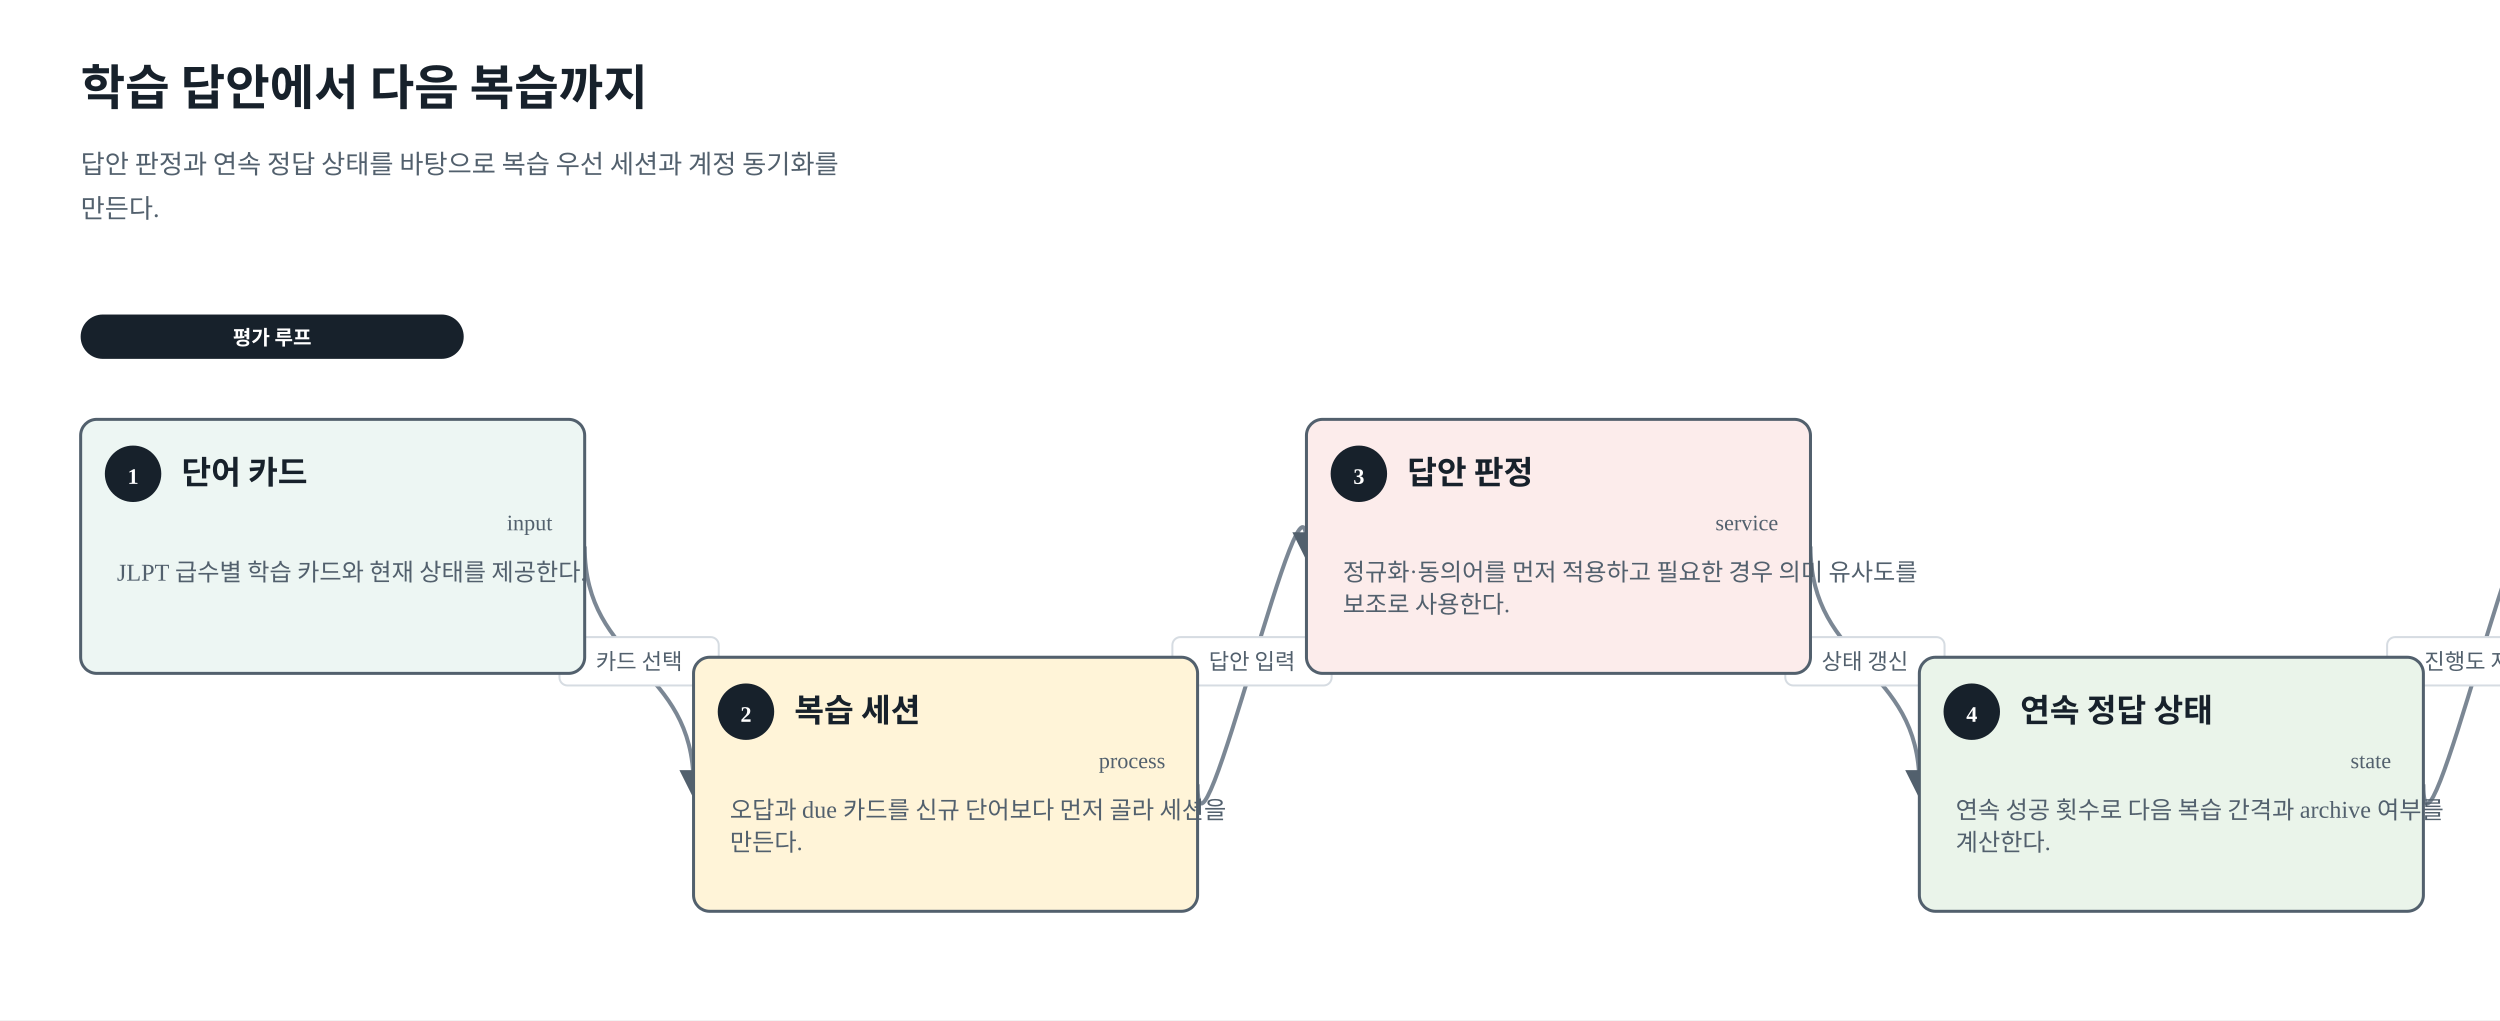
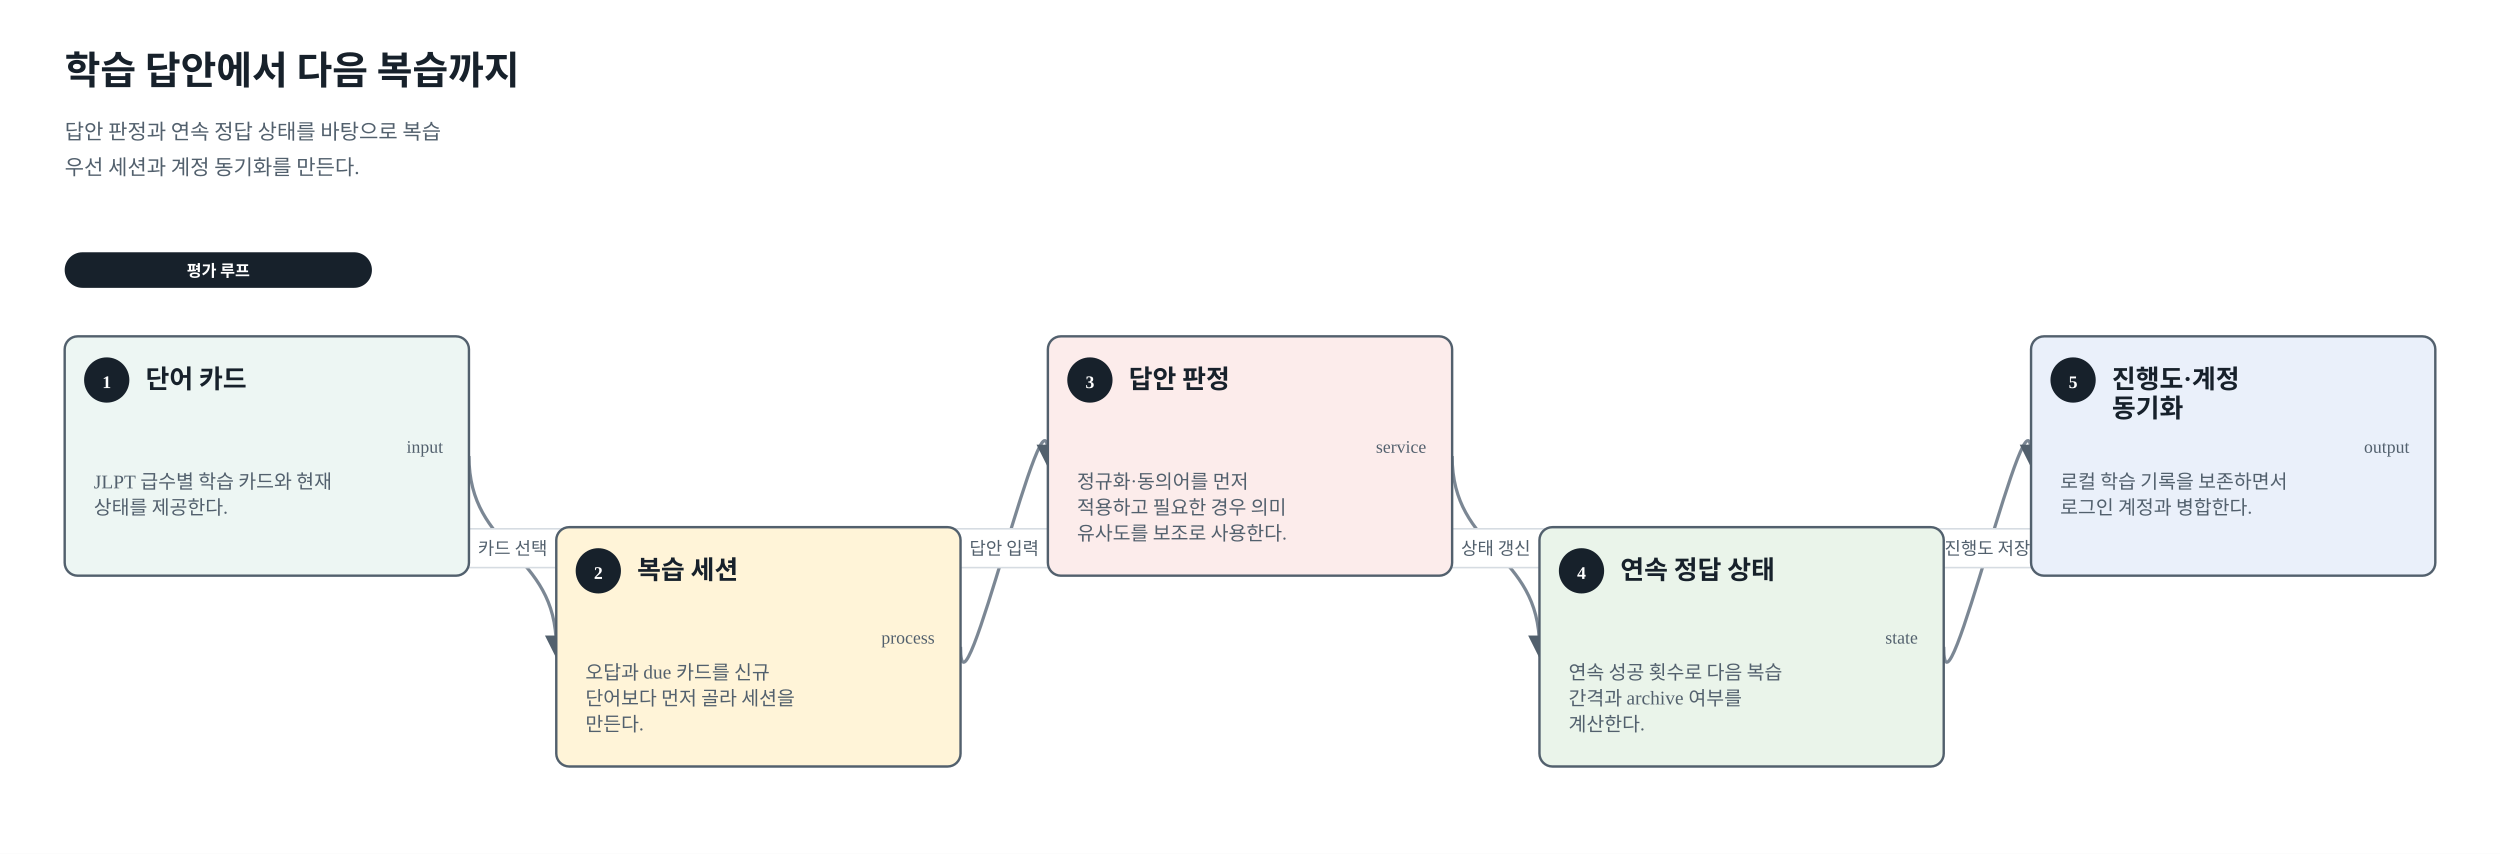
- <svg xmlns="http://www.w3.org/2000/svg" viewBox="0 0 1240 506" role="img" aria-labelledby="system-map-title system-map-desc">
+ <svg xmlns="http://www.w3.org/2000/svg" viewBox="0 0 1546 528" role="img" aria-labelledby="system-map-title system-map-desc">
  <defs>
    <marker id="system-map-arrow" viewBox="0 0 10 10" refX="5" refY="5" markerWidth="7" markerHeight="7" orient="auto-start-reverse">
      <path d="M 0 0 L 10 5 L 0 10 z" fill="#52606d" />
    </marker>
  </defs>
-   <rect width="1240" height="506" fill="#ffffff" />
+   <rect width="1546" height="528" fill="#ffffff" />
  <text fill="#17212b" font-size="24" font-weight="700">
    <tspan x="40" y="52">학습 답안에서 다음 복습까지</tspan>
  </text>
  <text fill="#52606d" font-size="13">
-     <tspan x="40" y="86">답안 판정과 연속 정답 상태를 바탕으로 복습 우선 세션과 계정 동기화를</tspan>
-     <tspan x="40" y="108">만든다.</tspan>
+     <tspan x="40" y="86">답안 판정과 연속 정답 상태를 바탕으로 복습</tspan>
+     <tspan x="40" y="108">우선 세션과 계정 동기화를 만든다.</tspan>
  </text>
  <rect x="40" y="156" width="190" height="22" rx="11" fill="#17212b" />
  <text x="135" y="171" text-anchor="middle" fill="#ffffff" font-size="10" font-weight="700">평가 루프</text>
  <g data-flow="flow-01">
-     <path d="M 290 271 C 290 330, 344 330, 344 389" fill="none" stroke="#7b8794" stroke-width="2" marker-end="url(#system-map-arrow)" />
-     <rect x="277.5" y="316" width="79" height="24" rx="4" fill="#ffffff" stroke="#d6dce2" />
-     <text x="317" y="332" text-anchor="middle" fill="#52606d" font-size="11">카드 선택</text>
+     <path d="M 290 282 C 290 341, 344 341, 344 400" fill="none" stroke="#7b8794" stroke-width="2" marker-end="url(#system-map-arrow)" />
+     <rect x="278" y="327" width="78" height="24" rx="4" fill="#ffffff" stroke="#d6dce2" />
+     <text x="317" y="343" text-anchor="middle" fill="#52606d" font-size="11">카드 선택</text>
  </g>
  <g data-flow="flow-02">
-     <path d="M 594 389 C 594 448, 648 212, 648 271" fill="none" stroke="#7b8794" stroke-width="2" marker-end="url(#system-map-arrow)" />
-     <rect x="581.5" y="316" width="79" height="24" rx="4" fill="#ffffff" stroke="#d6dce2" />
-     <text x="621" y="332" text-anchor="middle" fill="#52606d" font-size="11">답안 입력</text>
+     <path d="M 594 400 C 594 459, 648 223, 648 282" fill="none" stroke="#7b8794" stroke-width="2" marker-end="url(#system-map-arrow)" />
+     <rect x="582" y="327" width="78" height="24" rx="4" fill="#ffffff" stroke="#d6dce2" />
+     <text x="621" y="343" text-anchor="middle" fill="#52606d" font-size="11">답안 입력</text>
  </g>
  <g data-flow="flow-03">
-     <path d="M 898 271 C 898 330, 952 330, 952 389" fill="none" stroke="#7b8794" stroke-width="2" marker-end="url(#system-map-arrow)" />
-     <rect x="885.5" y="316" width="79" height="24" rx="4" fill="#ffffff" stroke="#d6dce2" />
-     <text x="925" y="332" text-anchor="middle" fill="#52606d" font-size="11">상태 갱신</text>
+     <path d="M 898 282 C 898 341, 952 341, 952 400" fill="none" stroke="#7b8794" stroke-width="2" marker-end="url(#system-map-arrow)" />
+     <rect x="886" y="327" width="78" height="24" rx="4" fill="#ffffff" stroke="#d6dce2" />
+     <text x="925" y="343" text-anchor="middle" fill="#52606d" font-size="11">상태 갱신</text>
  </g>
  <g data-flow="flow-04">
-     <path d="M 1202 389 C 1202 448, 1256 212, 1256 271" fill="none" stroke="#7b8794" stroke-width="2" marker-end="url(#system-map-arrow)" />
-     <rect x="1184" y="316" width="90" height="24" rx="4" fill="#ffffff" stroke="#d6dce2" />
-     <text x="1229" y="332" text-anchor="middle" fill="#52606d" font-size="11">진행도 저장</text>
+     <path d="M 1202 400 C 1202 459, 1256 223, 1256 282" fill="none" stroke="#7b8794" stroke-width="2" marker-end="url(#system-map-arrow)" />
+     <rect x="1184" y="327" width="90" height="24" rx="4" fill="#ffffff" stroke="#d6dce2" />
+     <text x="1229" y="343" text-anchor="middle" fill="#52606d" font-size="11">진행도 저장</text>
  </g>
  <g data-node="word-bank">
-     <rect x="40" y="208" width="250" height="126" rx="8" fill="#edf6f3" stroke="#52606d" stroke-width="1.5" />
+     <rect x="40" y="208" width="250" height="148" rx="8" fill="#edf6f3" stroke="#52606d" stroke-width="1.5" />
    <circle cx="66" cy="235" r="14" fill="#17212b" />
    <text x="66" y="240" text-anchor="middle" fill="#ffffff" font-size="11" font-weight="700">1</text>
-     <text x="90" y="240" fill="#17212b" font-size="16" font-weight="700">단어 카드</text>
-     <text x="274" y="263" text-anchor="end" fill="#52606d" font-size="11">input</text>
+     <text x="90" y="240" fill="#17212b" font-size="16" font-weight="700">
+       <tspan x="90" y="240">단어 카드</tspan>
+     </text>
+     <text x="274" y="280" text-anchor="end" fill="#52606d" font-size="11">input</text>
    <text x="58" y="286" fill="#52606d" font-size="12">
-       <tspan x="58" y="288">JLPT 급수별 학습 카드와 현재 상태를 제공한다.</tspan>
+       <tspan x="58" y="302">JLPT 급수별 학습 카드와 현재</tspan>
+       <tspan x="58" y="318">상태를 제공한다.</tspan>
    </text>
  </g>
  <g data-node="session-selector">
-     <rect x="344" y="326" width="250" height="126" rx="8" fill="#fff4d8" stroke="#52606d" stroke-width="1.5" />
+     <rect x="344" y="326" width="250" height="148" rx="8" fill="#fff4d8" stroke="#52606d" stroke-width="1.5" />
    <circle cx="370" cy="353" r="14" fill="#17212b" />
    <text x="370" y="358" text-anchor="middle" fill="#ffffff" font-size="11" font-weight="700">2</text>
-     <text x="394" y="358" fill="#17212b" font-size="16" font-weight="700">복습 세션</text>
-     <text x="578" y="381" text-anchor="end" fill="#52606d" font-size="11">process</text>
+     <text x="394" y="358" fill="#17212b" font-size="16" font-weight="700">
+       <tspan x="394" y="358">복습 세션</tspan>
+     </text>
+     <text x="578" y="398" text-anchor="end" fill="#52606d" font-size="11">process</text>
    <text x="362" y="404" fill="#52606d" font-size="12">
-       <tspan x="362" y="406">오답과 due 카드를 신규 단어보다 먼저 골라 세션을</tspan>
-       <tspan x="362" y="422">만든다.</tspan>
+       <tspan x="362" y="420">오답과 due 카드를 신규</tspan>
+       <tspan x="362" y="436">단어보다 먼저 골라 세션을</tspan>
+       <tspan x="362" y="452">만든다.</tspan>
    </text>
  </g>
  <g data-node="answer-checker">
-     <rect x="648" y="208" width="250" height="126" rx="8" fill="#fceceb" stroke="#52606d" stroke-width="1.5" />
+     <rect x="648" y="208" width="250" height="148" rx="8" fill="#fceceb" stroke="#52606d" stroke-width="1.5" />
    <circle cx="674" cy="235" r="14" fill="#17212b" />
    <text x="674" y="240" text-anchor="middle" fill="#ffffff" font-size="11" font-weight="700">3</text>
-     <text x="698" y="240" fill="#17212b" font-size="16" font-weight="700">답안 판정</text>
-     <text x="882" y="263" text-anchor="end" fill="#52606d" font-size="11">service</text>
+     <text x="698" y="240" fill="#17212b" font-size="16" font-weight="700">
+       <tspan x="698" y="240">답안 판정</tspan>
+     </text>
+     <text x="882" y="280" text-anchor="end" fill="#52606d" font-size="11">service</text>
    <text x="666" y="286" fill="#52606d" font-size="12">
-       <tspan x="666" y="288">정규화·동의어를 먼저 적용하고 필요한 경우 의미 유사도를</tspan>
-       <tspan x="666" y="304">보조로 사용한다.</tspan>
+       <tspan x="666" y="302">정규화·동의어를 먼저</tspan>
+       <tspan x="666" y="318">적용하고 필요한 경우 의미</tspan>
+       <tspan x="666" y="334">유사도를 보조로 사용한다.</tspan>
    </text>
  </g>
  <g data-node="mastery-state">
-     <rect x="952" y="326" width="250" height="126" rx="8" fill="#eaf4ea" stroke="#52606d" stroke-width="1.5" />
+     <rect x="952" y="326" width="250" height="148" rx="8" fill="#eaf4ea" stroke="#52606d" stroke-width="1.5" />
    <circle cx="978" cy="353" r="14" fill="#17212b" />
    <text x="978" y="358" text-anchor="middle" fill="#ffffff" font-size="11" font-weight="700">4</text>
-     <text x="1002" y="358" fill="#17212b" font-size="16" font-weight="700">연속 정답 상태</text>
-     <text x="1186" y="381" text-anchor="end" fill="#52606d" font-size="11">state</text>
+     <text x="1002" y="358" fill="#17212b" font-size="16" font-weight="700">
+       <tspan x="1002" y="358">연속 정답 상태</tspan>
+     </text>
+     <text x="1186" y="398" text-anchor="end" fill="#52606d" font-size="11">state</text>
    <text x="970" y="404" fill="#52606d" font-size="12">
-       <tspan x="970" y="406">연속 성공 횟수로 다음 복습 간격과 archive 여부를</tspan>
-       <tspan x="970" y="422">계산한다.</tspan>
+       <tspan x="970" y="420">연속 성공 횟수로 다음 복습</tspan>
+       <tspan x="970" y="436">간격과 archive 여부를</tspan>
+       <tspan x="970" y="452">계산한다.</tspan>
    </text>
  </g>
  <g data-node="progress-sync">
-     <rect x="1256" y="208" width="250" height="126" rx="8" fill="#eaf0fa" stroke="#52606d" stroke-width="1.5" />
+     <rect x="1256" y="208" width="250" height="148" rx="8" fill="#eaf0fa" stroke="#52606d" stroke-width="1.5" />
    <circle cx="1282" cy="235" r="14" fill="#17212b" />
    <text x="1282" y="240" text-anchor="middle" fill="#ffffff" font-size="11" font-weight="700">5</text>
-     <text x="1306" y="240" fill="#17212b" font-size="16" font-weight="700">진행도·계정 동기화</text>
-     <text x="1490" y="263" text-anchor="end" fill="#52606d" font-size="11">output</text>
+     <text x="1306" y="240" fill="#17212b" font-size="16" font-weight="700">
+       <tspan x="1306" y="240">진행도·계정</tspan>
+       <tspan x="1306" y="258">동기화</tspan>
+     </text>
+     <text x="1490" y="280" text-anchor="end" fill="#52606d" font-size="11">output</text>
    <text x="1274" y="286" fill="#52606d" font-size="12">
-       <tspan x="1274" y="288">로컬 학습 기록을 보존하면서 로그인 계정과 병합한다.</tspan>
+       <tspan x="1274" y="302">로컬 학습 기록을 보존하면서</tspan>
+       <tspan x="1274" y="318">로그인 계정과 병합한다.</tspan>
    </text>
  </g>
</svg>
